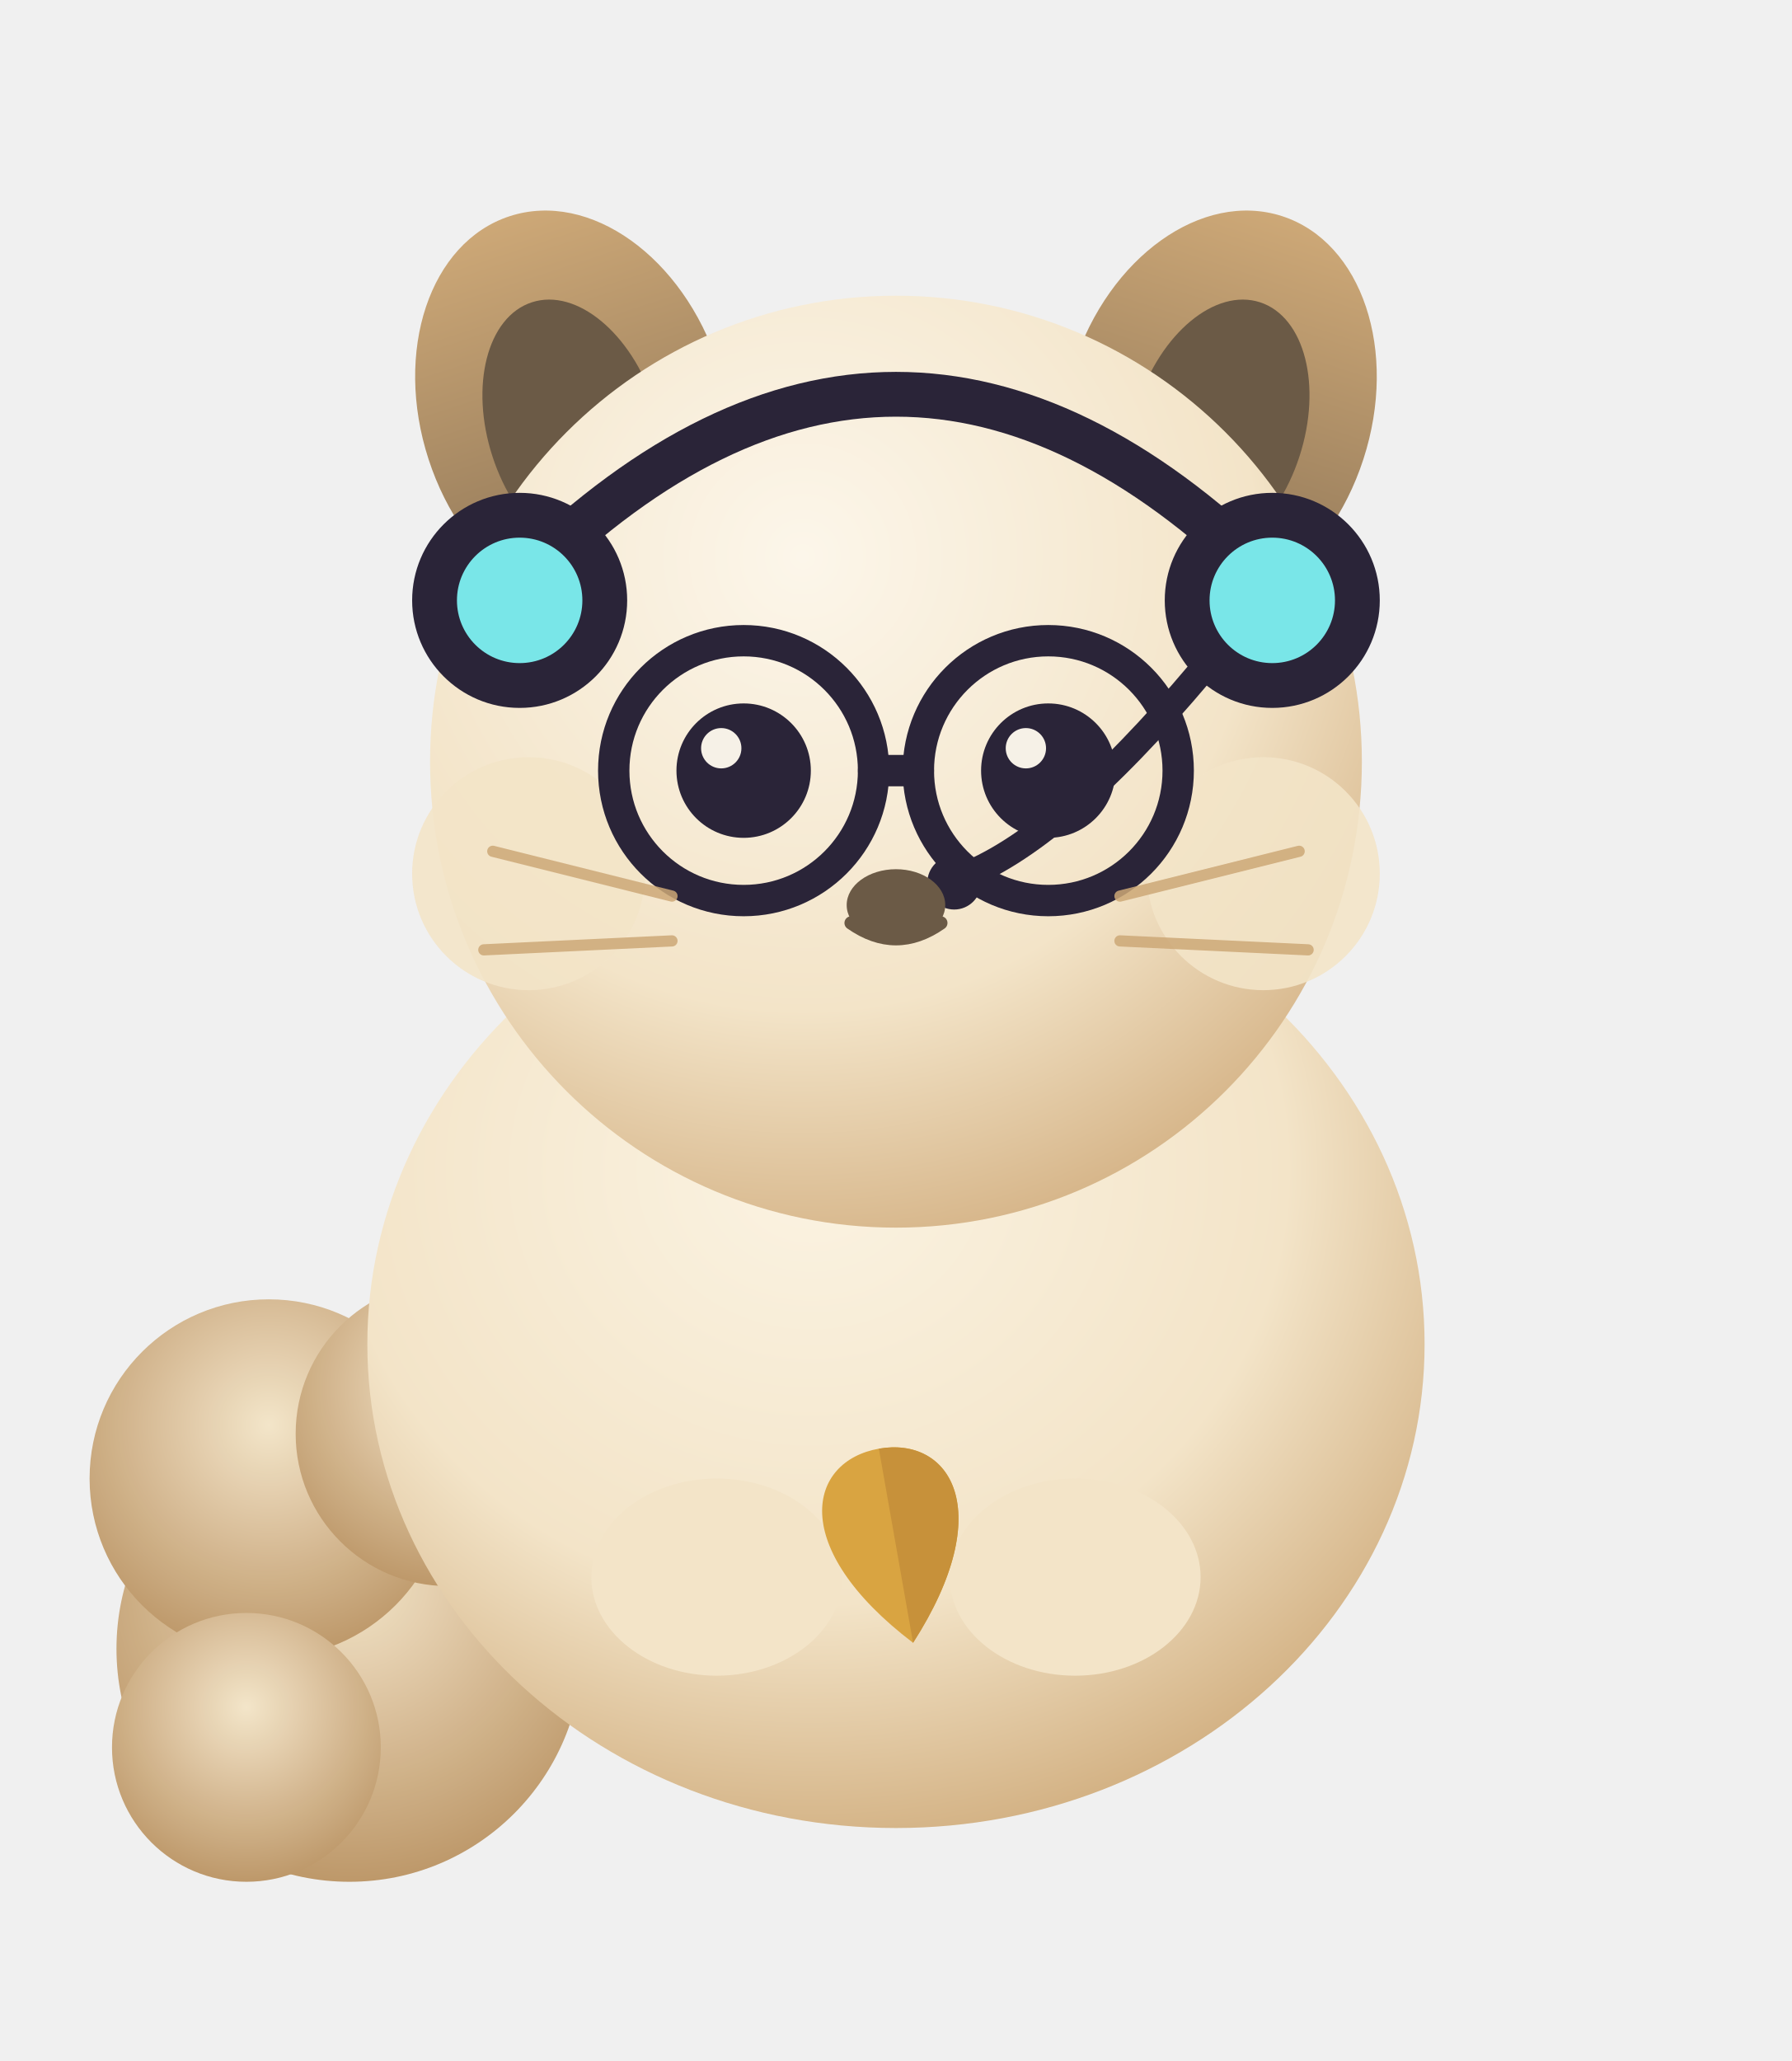
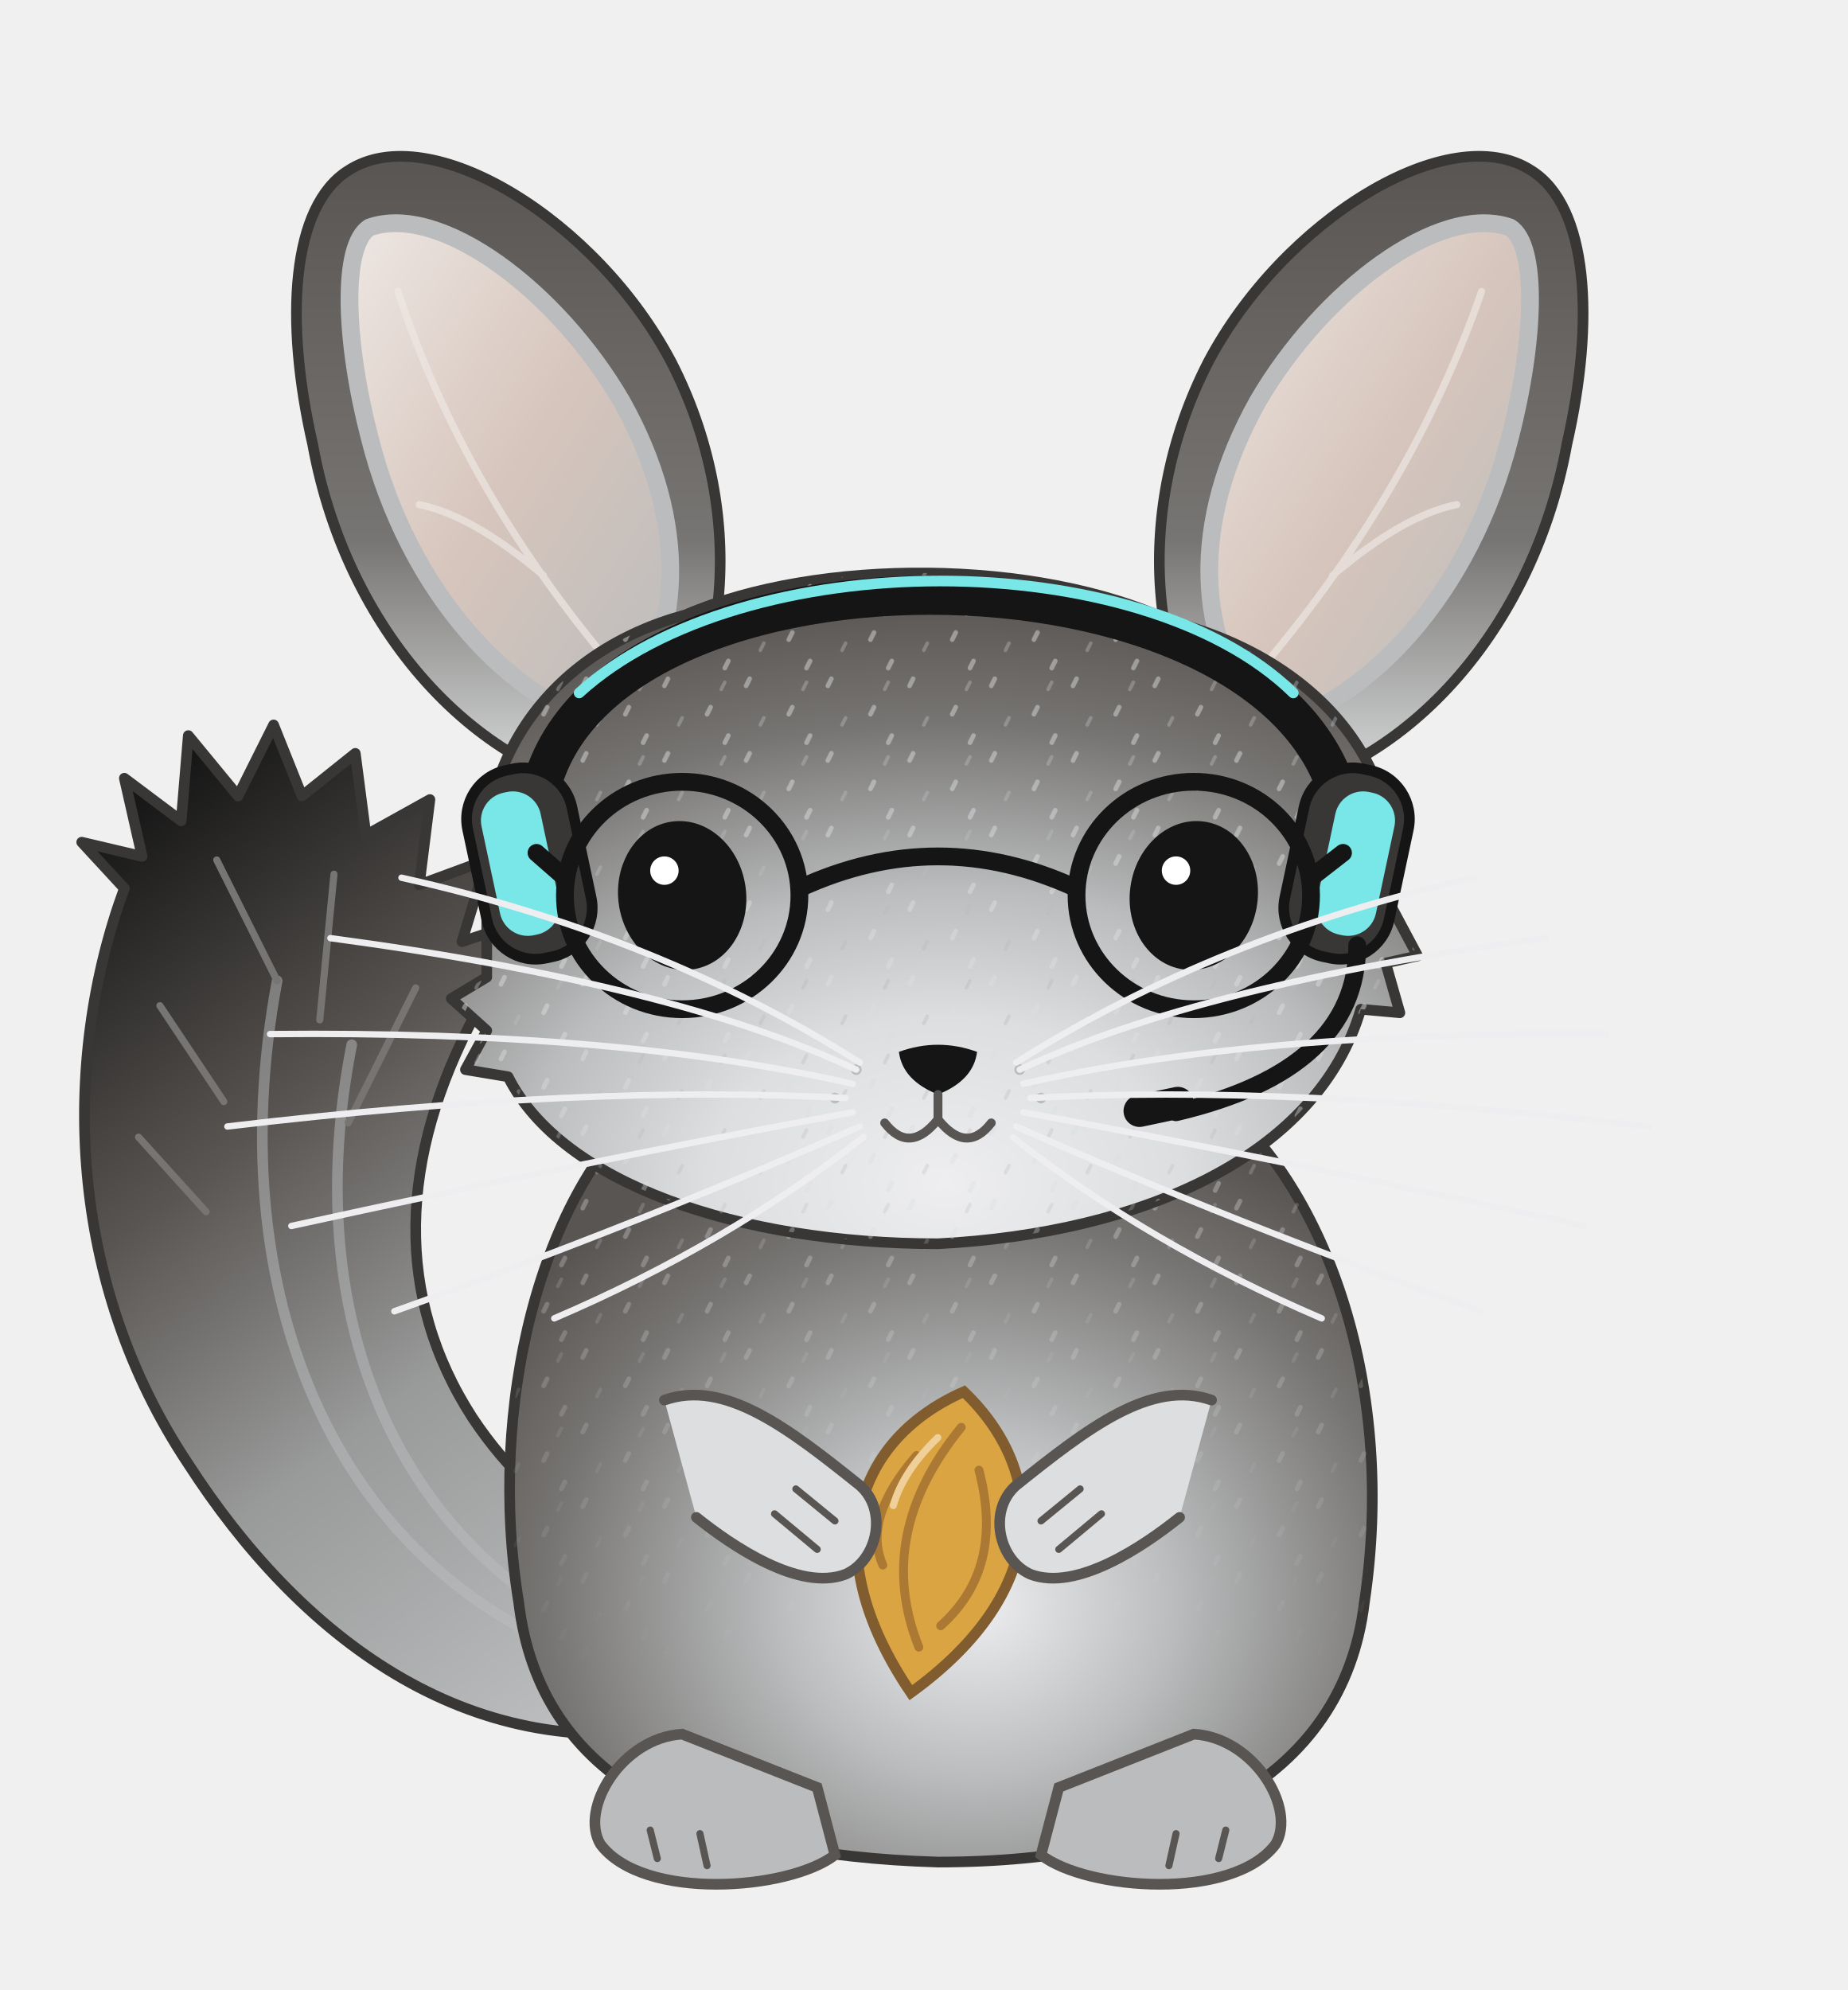
- <svg xmlns="http://www.w3.org/2000/svg" viewBox="0 0 400 460" width="400" height="460">
+ <svg xmlns="http://www.w3.org/2000/svg" viewBox="0 0 520 560" width="520" height="560" role="img" aria-labelledby="mascot-title mascot-desc">
  <defs>
-     <radialGradient id="furBody" cx="42%" cy="32%" r="75%">
-       <stop offset="0%" stop-color="#fbf3e2" />
-       <stop offset="60%" stop-color="#f3e4c8" />
-       <stop offset="100%" stop-color="#cda877" />
+     <radialGradient id="m-bodyFur" cx="54%" cy="66%" r="65%">
+       <stop offset="0" stop-color="#eeeef0" />
+       <stop offset=".35" stop-color="#babcbd" />
+       <stop offset=".76" stop-color="#777573" />
+       <stop offset="1" stop-color="#595552" />
    </radialGradient>
-     <radialGradient id="furHead" cx="40%" cy="28%" r="75%">
-       <stop offset="0%" stop-color="#fcf6ea" />
-       <stop offset="65%" stop-color="#f3e4c8" />
-       <stop offset="100%" stop-color="#d6b589" />
+     <radialGradient id="m-headFur" cx="51%" cy="91%" r="88%">
+       <stop offset="0" stop-color="#eeeef0" />
+       <stop offset=".28" stop-color="#dcdedf" />
+       <stop offset=".5" stop-color="#babcbd" />
+       <stop offset=".78" stop-color="#777573" />
+       <stop offset="1" stop-color="#595552" />
    </radialGradient>
-     <radialGradient id="tailFur" cx="50%" cy="35%" r="70%">
-       <stop offset="0%" stop-color="#f3e4c8" />
-       <stop offset="100%" stop-color="#b8905f" />
-     </radialGradient>
-     <linearGradient id="earOuter" x1="0%" y1="0%" x2="0%" y2="100%">
-       <stop offset="0%" stop-color="#cda877" />
-       <stop offset="100%" stop-color="#8a7255" />
+     <linearGradient id="m-earSkin" x1="0" y1="0" x2="1" y2="1">
+       <stop stop-color="#eee7e3" />
+       <stop offset=".5" stop-color="#d6c5bc" />
+       <stop offset="1" stop-color="#babcbd" />
    </linearGradient>
+     <linearGradient id="m-earRim" x1="0" y1="0" x2="0" y2="1">
+       <stop stop-color="#595552" />
+       <stop offset=".6" stop-color="#777573" />
+       <stop offset="1" stop-color="#dcdedf" />
+     </linearGradient>
+     <linearGradient id="m-tailFur" x1=".7" y1="1" x2=".2" y2="0">
+       <stop stop-color="#babcbd" />
+       <stop offset=".35" stop-color="#999a9a" />
+       <stop offset=".65" stop-color="#595552" />
+       <stop offset="1" stop-color="#151515" />
+     </linearGradient>
+     <pattern id="m-ticking" width="23" height="21" patternUnits="userSpaceOnUse">
+       <path d="m3 4 1-2 m11 10 1-2 m4 10 1-2" stroke="#dcdedf" stroke-width="1.3" stroke-linecap="round" opacity=".48" />
+       <path d="m7 15 1-2 m11-8 1-2" stroke="#babcbd" stroke-width="1" stroke-linecap="round" opacity=".4" />
+     </pattern>
+     <linearGradient id="m-tickFade" x1="0" y1="0" x2="0" y2="1">
+       <stop offset=".35" stop-color="white" />
+       <stop offset=".85" stop-color="black" />
+     </linearGradient>
+     <mask id="m-softTicks" maskUnits="userSpaceOnUse" x="110" y="150" width="300" height="380">
+       <rect x="110" y="150" width="300" height="380" fill="url(#m-tickFade)" />
+     </mask>
  </defs>
-   <g opacity="0.98">
-     <circle cx="78" cy="368" r="52" fill="url(#tailFur)" />
-     <circle cx="60" cy="330" r="40" fill="url(#tailFur)" />
-     <circle cx="100" cy="320" r="34" fill="url(#tailFur)" />
-     <circle cx="55" cy="390" r="30" fill="url(#tailFur)" />
+   <g id="m-tail">
+     <path d="M192 486 C131 497 84 460 53 412 C19 361 17 299 35 250 L23 237 L40 241 L35 219 L51 231 L53 207 L67 224 L77 204 L85 224 L100 212 L103 235 L121 225 L118 249 L137 242 L130 265 L145 260 L134 285 C112 326 111 365 133 399 C153 429 179 440 207 438Z" fill="url(#m-tailFur)" stroke="#383735" stroke-width="3" stroke-linejoin="round" />
+     <g fill="none" stroke-linecap="round">
+       <path d="M183 472 C96 451 61 367 78 276 M158 455 C104 422 86 360 99 294" stroke="#babcbd" stroke-width="3" opacity=".5" />
+       <path d="M78 276 L61 242 M90 287 L94 246 M63 310 L45 283 M98 316 L117 278 M58 341 L39 320" stroke="#777573" stroke-width="2" />
+     </g>
  </g>
-   <ellipse cx="200" cy="300" rx="118" ry="108" fill="url(#furBody)" />
-   <g>
-     <ellipse cx="128" cy="92" rx="34" ry="46" fill="url(#earOuter)" transform="rotate(-18 128 92)" />
-     <ellipse cx="128" cy="96" rx="19" ry="30" fill="#6b5a46" transform="rotate(-18 128 96)" />
-     <ellipse cx="272" cy="92" rx="34" ry="46" fill="url(#earOuter)" transform="rotate(18 272 92)" />
-     <ellipse cx="272" cy="96" rx="19" ry="30" fill="#6b5a46" transform="rotate(18 272 96)" />
+   <path id="m-body" d="M184 309 C152 335 137 396 146 451 C152 501 196 522 264 524 C331 524 378 501 384 451 C393 391 374 335 342 309Z" fill="url(#m-bodyFur)" stroke="#383735" stroke-width="3" />
+   <path d="M184 309 C152 335 137 396 146 451 C152 501 196 522 264 524 C331 524 378 501 384 451 C393 391 374 335 342 309Z" fill="url(#m-ticking)" mask="url(#m-softTicks)" />
+   <g id="m-feet" fill="#babcbd" stroke="#595552" stroke-width="3" stroke-linecap="round">
+     <path d="M192 488 C175 489 163 509 169 519 C181 535 222 532 235 522 L230 503Z" />
+     <path d="M336 488 C353 489 365 509 359 519 C347 535 306 532 293 522 L298 503Z" />
+     <path d="M183 515 L185 523 M197 516 L199 525 M345 515 L343 523 M331 516 L329 525" fill="none" stroke-width="2" />
  </g>
-   <circle cx="200" cy="170" r="104" fill="url(#furHead)" />
-   <circle cx="118" cy="195" r="26" fill="#f3e4c8" opacity="0.9" />
-   <circle cx="282" cy="195" r="26" fill="#f3e4c8" opacity="0.9" />
-   <path d="M 118 128 Q 200 48 282 128" fill="none" stroke="#2a2438" stroke-width="10" stroke-linecap="round" />
-   <circle cx="284" cy="134" r="24" fill="#2a2438" />
-   <circle cx="284" cy="134" r="14" fill="#79e6e8" />
-   <path d="M 268 150 Q 236 188 214 196" fill="none" stroke="#2a2438" stroke-width="6" stroke-linecap="round" />
-   <circle cx="213" cy="197" r="6" fill="#2a2438" />
-   <circle cx="116" cy="134" r="24" fill="#2a2438" />
-   <circle cx="116" cy="134" r="14" fill="#79e6e8" />
-   <circle cx="166" cy="172" r="29" fill="none" stroke="#2a2438" stroke-width="7" />
-   <circle cx="234" cy="172" r="29" fill="none" stroke="#2a2438" stroke-width="7" />
-   <path d="M 195 172 L 205 172" stroke="#2a2438" stroke-width="7" stroke-linecap="round" />
-   <circle cx="166" cy="172" r="15" fill="#2a2438" />
-   <circle cx="234" cy="172" r="15" fill="#2a2438" />
-   <circle cx="161" cy="167" r="4.5" fill="#f6f1e7" />
-   <circle cx="229" cy="167" r="4.5" fill="#f6f1e7" />
-   <ellipse cx="200" cy="202" rx="11" ry="8" fill="#6b5a46" />
-   <path d="M 190 206 Q 200 213 210 206" fill="none" stroke="#6b5a46" stroke-width="3" stroke-linecap="round" />
-   <g stroke="#cda877" stroke-width="2.5" stroke-linecap="round" opacity="0.85">
-     <path d="M 150 200 L 110 190" />
-     <path d="M 150 210 L 108 212" />
-     <path d="M 250 200 L 290 190" />
-     <path d="M 250 210 L 292 212" />
+   <g id="m-head">
+     <g id="m-ears" stroke="#383735" stroke-width="3" stroke-linejoin="round">
+       <path id="m-ear-left" d="M179 224 C137 220 98 180 88 125 C80 90 82 58 98 48 C121 33 168 62 189 102 C210 143 207 192 179 224Z" fill="url(#m-earRim)" />
+       <path d="M173 205 C144 198 115 167 104 123 C97 96 96 69 104 64 C124 57 157 82 175 113 C194 147 193 180 173 205Z" fill="url(#m-earSkin)" stroke="#babcbd" stroke-width="5" />
+       <path id="m-ear-right" d="M350 224 C392 220 431 180 441 125 C449 90 447 58 431 48 C408 33 361 62 340 102 C319 143 322 192 350 224Z" fill="url(#m-earRim)" />
+       <path d="M356 205 C385 198 414 167 425 123 C432 96 433 69 425 64 C405 57 372 82 354 113 C335 147 336 180 356 205Z" fill="url(#m-earSkin)" stroke="#babcbd" stroke-width="5" />
+     </g>
+     <g id="m-ear-folds" fill="none" stroke="#eee7e3" stroke-width="2" stroke-linecap="round" opacity=".7">
+       <path d="M172 187 Q130 137 112 82 M153 162 Q133 145 118 142 M356 187 Q398 137 417 82 M375 162 Q395 145 410 142" />
+     </g>
+     <path id="m-head-fur" d="M137 251 C133 213 156 183 193 173 C230 157 292 157 330 175 C372 186 397 217 391 254 L399 269 L390 271 L394 285 L383 284 C371 325 322 347 264 350 C208 350 158 333 143 303 L131 301 L137 290 L127 281 L137 275 Z" fill="url(#m-headFur)" stroke="#383735" stroke-width="3" stroke-linejoin="round" />
+     <path d="M137 251 C133 213 156 183 193 173 C230 157 292 157 330 175 C372 186 397 217 391 254 L399 269 L390 271 L394 285 L383 284 C371 325 322 347 264 350 C208 350 158 333 143 303 L131 301 L137 290 L127 281 L137 275 Z" fill="url(#m-ticking)" mask="url(#m-softTicks)" />
+     <g id="m-headset" fill="none" stroke-linecap="round">
+       <path d="M151 229 C159 147 363 147 378 229" stroke="#151515" stroke-width="11" />
+       <path d="M163 195 C209 153 321 153 364 195" stroke="#79e6e8" stroke-width="3" />
+       <rect x="134" y="216" width="30" height="54" rx="14" fill="#383735" stroke="#151515" stroke-width="3" transform="rotate(-12 149 243)" />
+       <rect x="138" y="222" width="17" height="41" rx="8" fill="#79e6e8" transform="rotate(-12 149 243)" />
+       <rect x="364" y="216" width="30" height="54" rx="14" fill="#383735" stroke="#151515" stroke-width="3" transform="rotate(12 379 243)" />
+       <rect x="373" y="222" width="17" height="41" rx="8" fill="#79e6e8" transform="rotate(12 379 243)" />
+       <path d="M382 266 Q382 301 331 313" stroke="#151515" stroke-width="5" />
+       <rect x="316" y="307" width="20" height="9" rx="4.5" fill="#151515" transform="rotate(-12 326 311)" />
+     </g>
+     <g id="m-eyes" fill="#151515">
+       <ellipse cx="192" cy="252" rx="18" ry="21" transform="rotate(-8 192 252)" />
+       <ellipse cx="336" cy="252" rx="18" ry="21" transform="rotate(8 336 252)" />
+       <circle cx="187" cy="245" r="4" fill="#ffffff" />
+       <circle cx="331" cy="245" r="4" fill="#ffffff" />
+     </g>
+     <g id="m-glasses" fill="none" stroke="#151515" stroke-width="5" stroke-linecap="round">
+       <ellipse cx="192" cy="252" rx="33" ry="32" />
+       <ellipse cx="336" cy="252" rx="33" ry="32" />
+       <path d="M225 250 Q264 232 303 250 M159 247 L151 240 M369 247 L378 240" />
+     </g>
+     <g id="m-muzzle">
+       <path d="M253 296 Q264 292 275 296 Q274 304 264 308 Q254 304 253 296Z" fill="#151515" />
+       <path d="M264 308 L264 315 M249 316 Q256 325 264 315 Q272 325 279 316" fill="none" stroke="#595552" stroke-width="2.5" stroke-linecap="round" />
+       <g fill="#babcbd">
+         <circle cx="241" cy="301" r="1.5" />
+         <circle cx="235" cy="309" r="1.5" />
+         <circle cx="287" cy="301" r="1.5" />
+         <circle cx="293" cy="309" r="1.5" />
+       </g>
+     </g>
+     <g id="m-whiskers" fill="none" stroke="#eeeef0" stroke-width="1.8" stroke-linecap="round">
+       <path d="M241 301 Q190 277 93 264 M240 305 Q174 290 76 291 M238 309 Q165 305 64 317 M240 313 Q164 327 82 345 M242 317 Q181 344 111 369 M242 299 Q185 263 113 247 M243 320 Q205 350 156 371" />
+       <path d="M287 301 Q338 277 435 264 M288 305 Q354 290 452 291 M290 309 Q363 305 464 317 M288 313 Q364 327 446 345 M286 317 Q347 344 417 369 M286 299 Q343 263 415 247 M285 320 Q323 350 372 371" />
+     </g>
  </g>
-   <ellipse cx="160" cy="352" rx="28" ry="22" fill="#f3e4c8" />
-   <ellipse cx="240" cy="352" rx="28" ry="22" fill="#f3e4c8" />
-   <g transform="translate(200 345) rotate(-10)">
-     <path d="M 0 -22 C 16 -22 24 -4 0 22 C -24 -4 -16 -22 0 -22 Z" fill="#d9a441" />
-     <path d="M 0 -22 C 16 -22 24 -4 0 22" fill="#c7913a" />
+   <g id="m-almond" transform="rotate(10 264 433)">
+     <path d="M264 391 C291 409 298 442 264 477 C230 442 237 409 264 391Z" fill="#d9a441" stroke="#815c2e" stroke-width="3" />
+     <path d="M265 401 Q246 435 264 464 M272 412 Q284 438 269 457 M254 411 Q242 431 250 443" fill="none" stroke="#ac7934" stroke-width="2.5" stroke-linecap="round" />
+     <path d="M259 405 Q251 416 250 426" fill="none" stroke="#efd09a" stroke-width="2" stroke-linecap="round" />
+   </g>
+   <g id="m-paws" fill="#dcdedf" stroke="#595552" stroke-width="3" stroke-linecap="round">
+     <path d="M187 394 C204 388 222 402 242 418 C250 425 247 439 238 443 C225 448 206 435 196 427" />
+     <path d="M341 394 C324 388 306 402 286 418 C278 425 281 439 290 443 C303 448 322 435 332 427" />
+     <path d="M224 419 L235 428 M218 426 L230 436 M304 419 L293 428 M310 426 L298 436" fill="none" stroke-width="2" />
  </g>
</svg>
